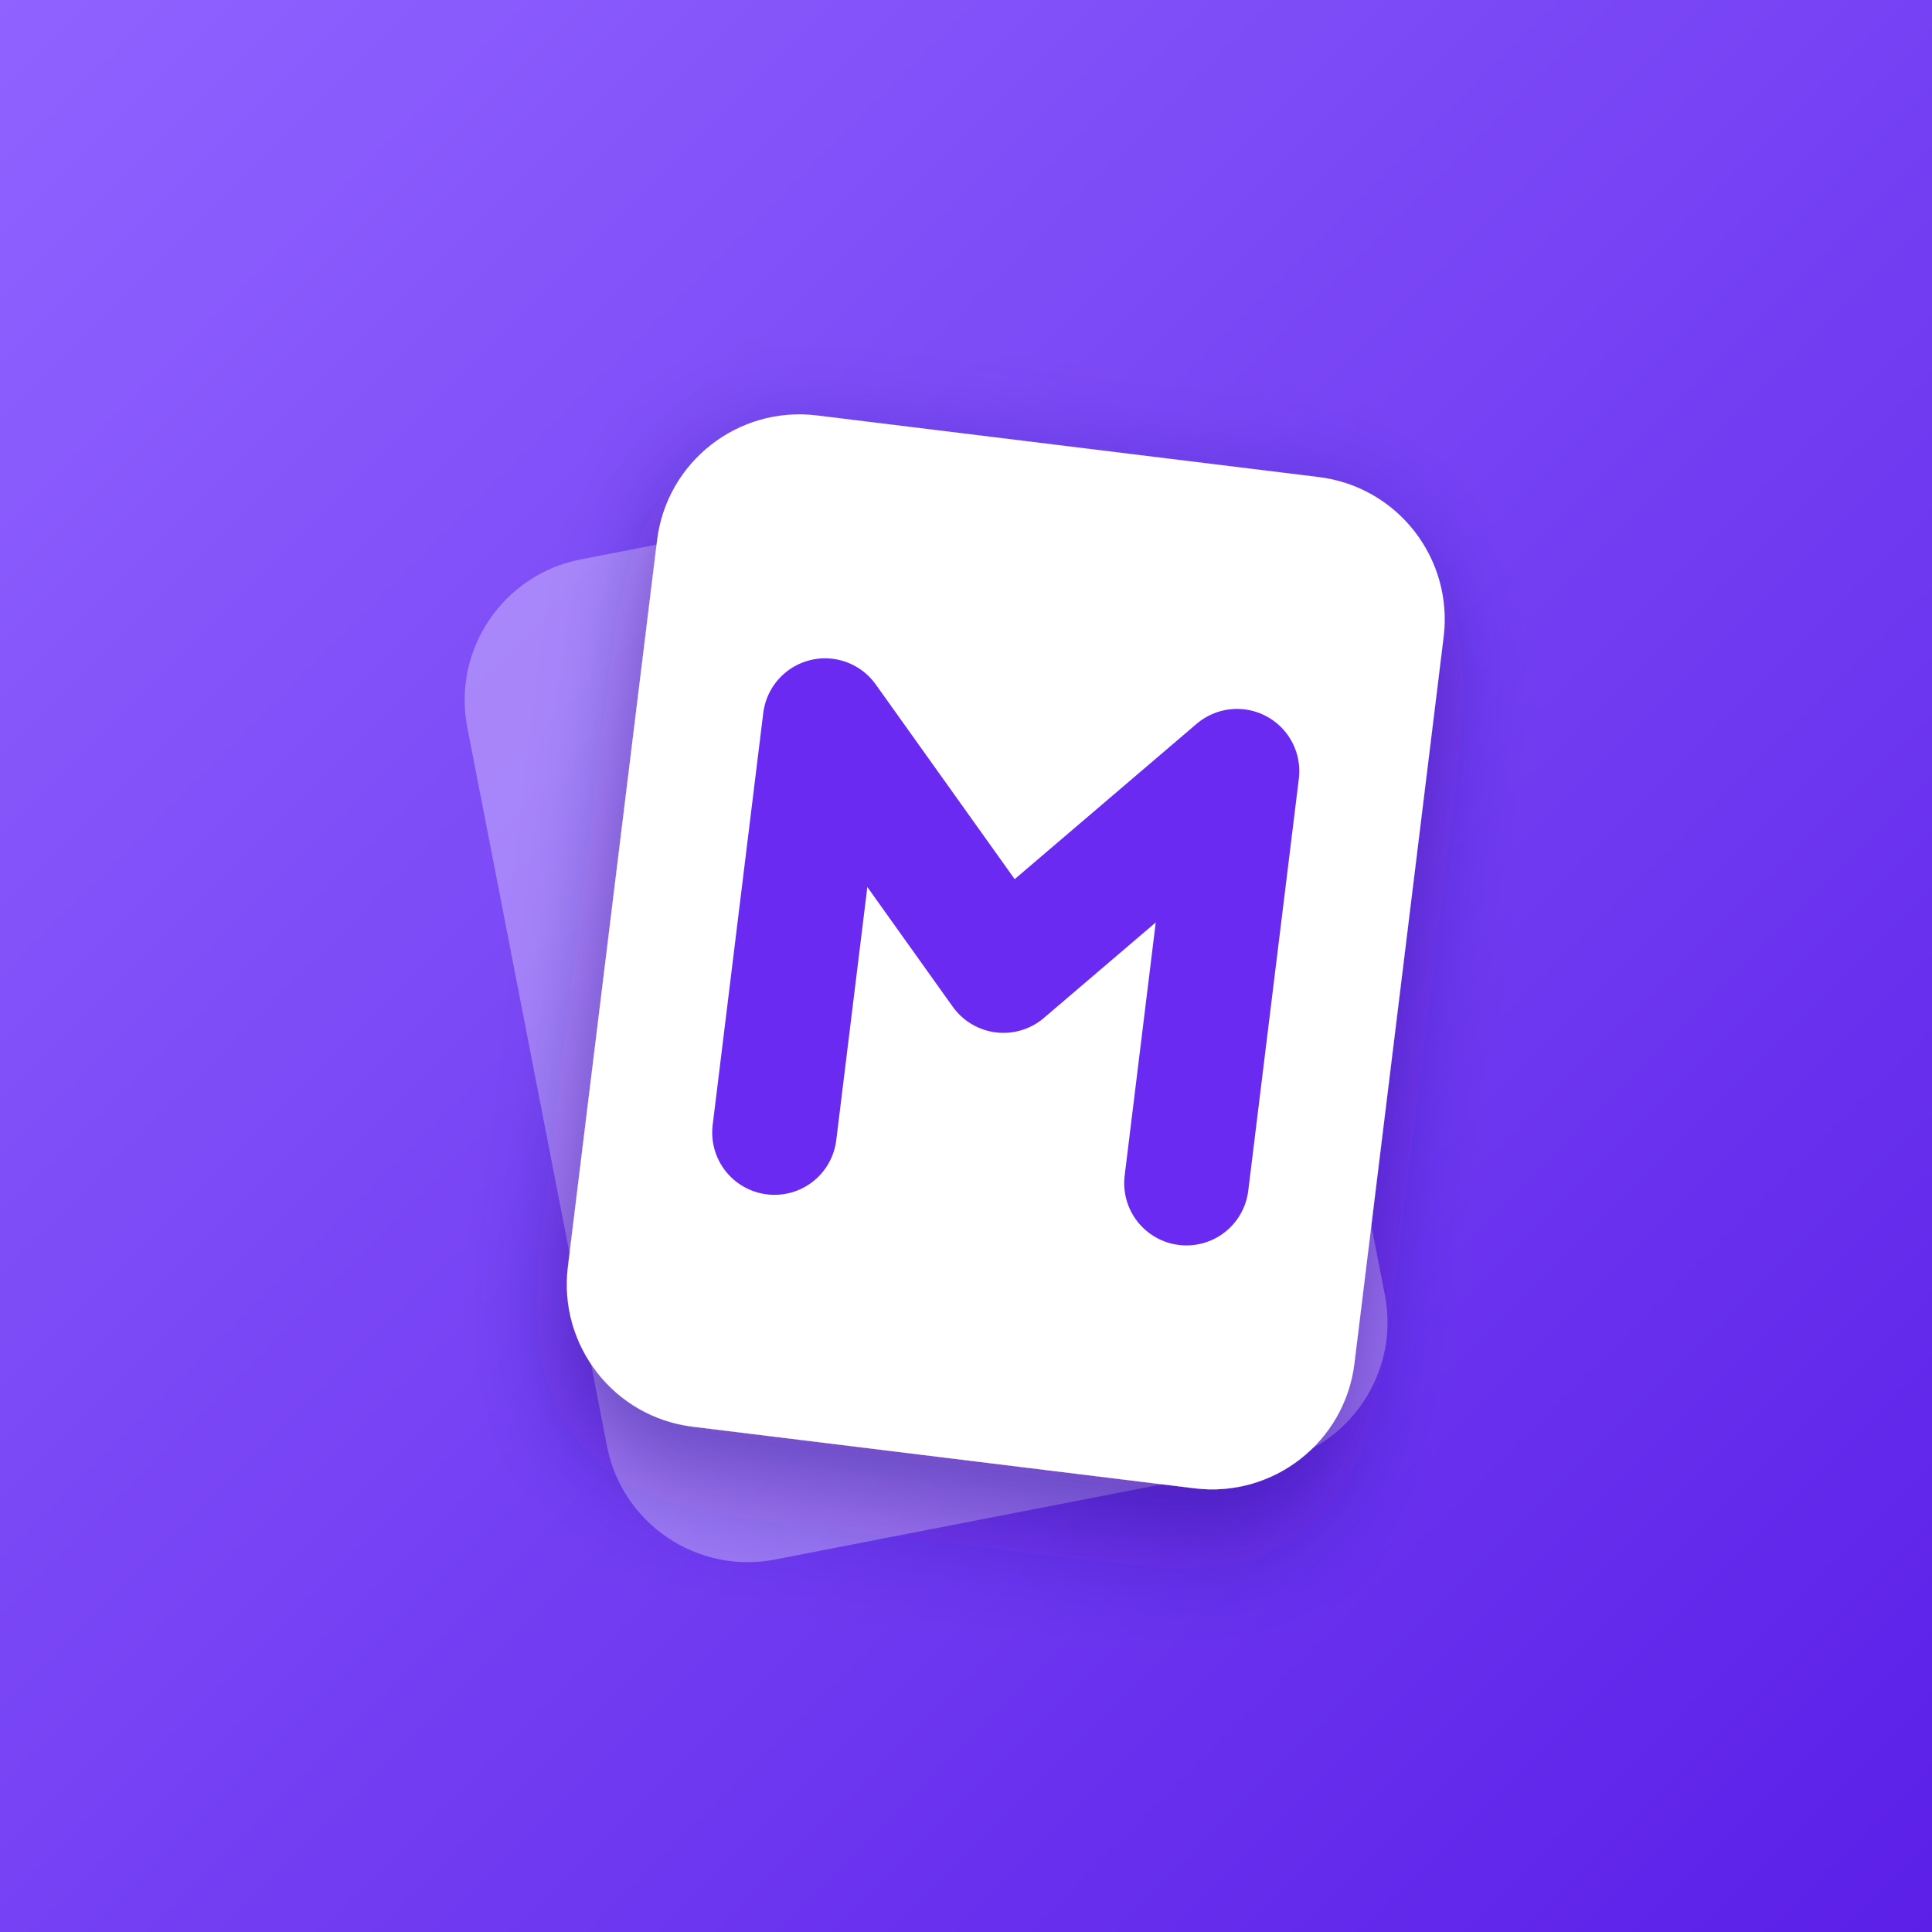
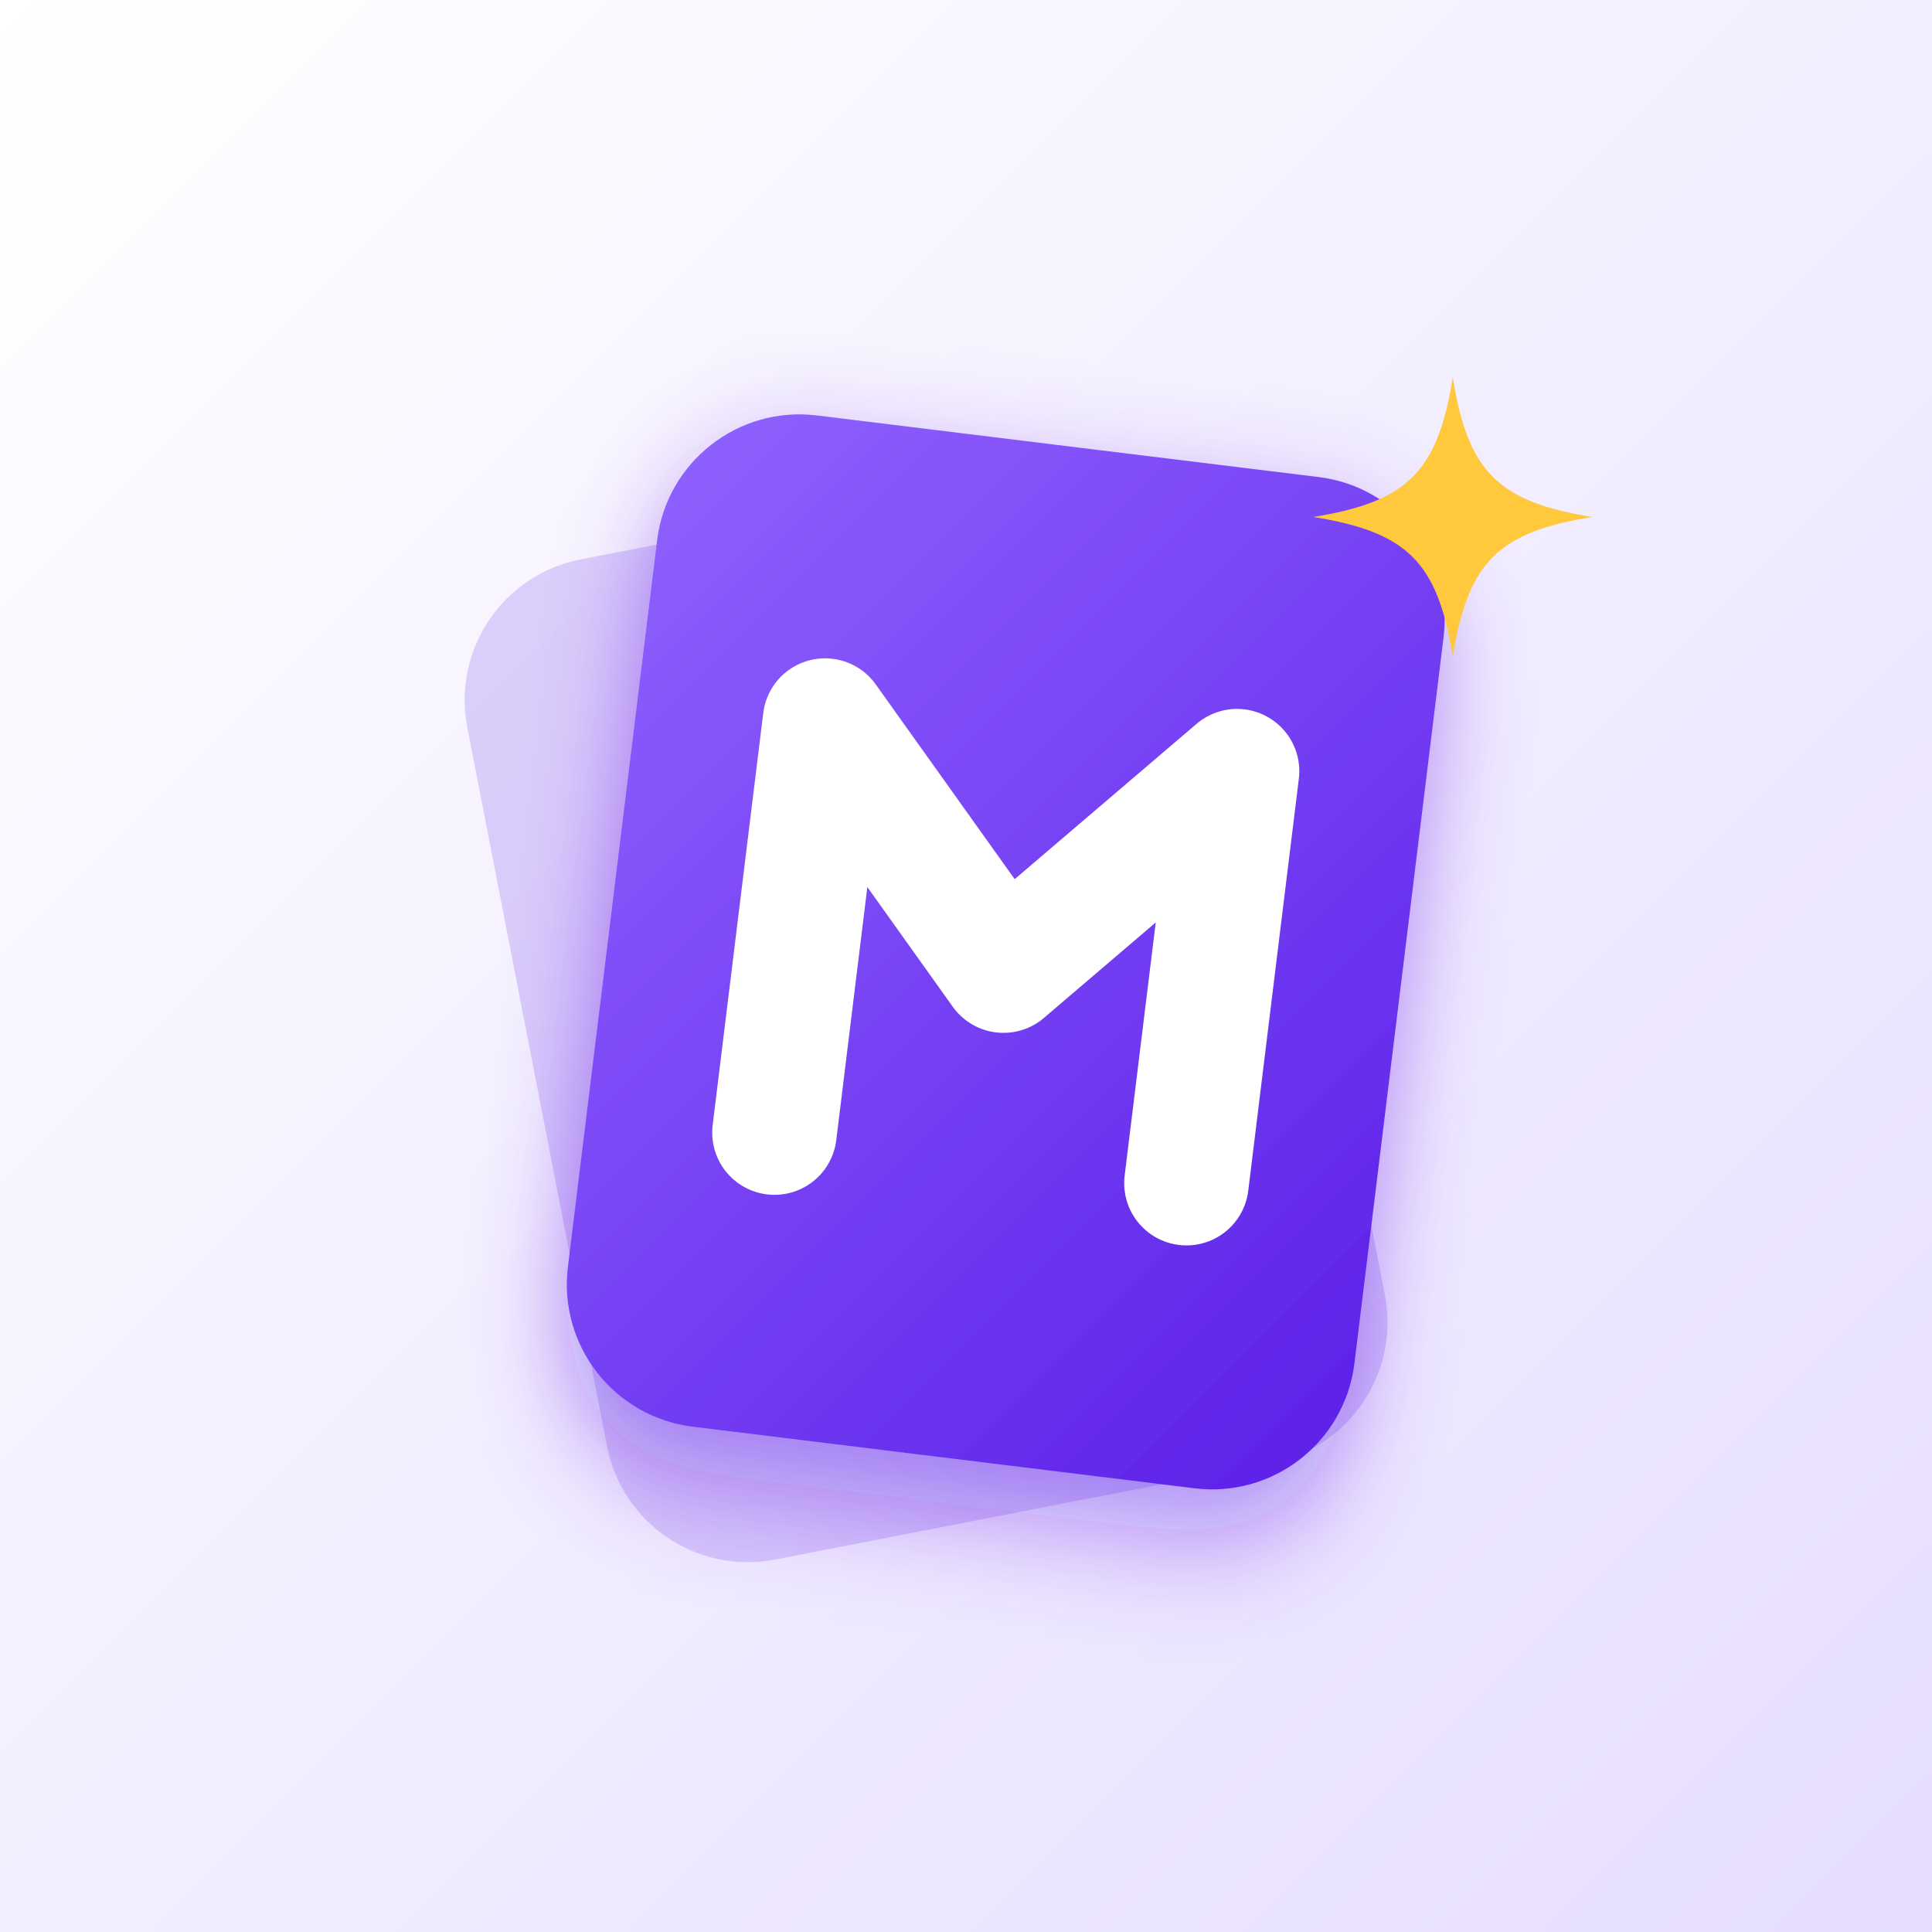
<svg xmlns="http://www.w3.org/2000/svg" viewBox="0 0 1024 1024" width="1024" height="1024">
  <defs>
    <linearGradient id="bg" x1="0" y1="0" x2="1" y2="1">
+       <stop offset="0" stop-color="#FFFFFF" />
+       <stop offset="1" stop-color="#E6DDFF" />
+     </linearGradient>
+     <linearGradient id="cd" x1="0" y1="0" x2="1" y2="1">
      <stop offset="0" stop-color="#9063FF" />
      <stop offset="1" stop-color="#5B1FE8" />
    </linearGradient>
    <filter id="sh" x="-30%" y="-30%" width="160%" height="160%">
-       <feDropShadow dx="0" dy="24" stdDeviation="28" flood-color="#2A0A7A" flood-opacity="0.45" />
+       <feDropShadow dx="0" dy="24" stdDeviation="28" flood-color="#5B1FE8" flood-opacity="0.45" />
    </filter>
  </defs>
  <rect width="1024" height="1024" fill="url(#bg)" />
  <g transform="rotate(-11 512 540)">
-     <rect x="282" y="262" width="420" height="540" rx="76" fill="#FFFFFF" fill-opacity="0.32" />
+     <rect x="282" y="262" width="420" height="540" rx="76" fill="#5B1FE8" fill-opacity="0.18" />
  </g>
  <g transform="rotate(7 512 512)" filter="url(#sh)">
-     <rect x="322" y="232" width="420" height="540" rx="76" fill="#FFFFFF" />
-     <polyline points="422,612 422,392 532,512 642,392 642,612" fill="none" stroke="#6A2BF2" stroke-width="66" stroke-linecap="round" stroke-linejoin="round" />
+     <rect x="322" y="232" width="420" height="540" rx="76" fill="url(#cd)" />
+     <polyline points="422,612 422,392 532,512 642,392 642,612" fill="none" stroke="#FFFFFF" stroke-width="66" stroke-linecap="round" stroke-linejoin="round" />
  </g>
+   <path d="M770,200 C778,250 794,266 844,274 C794,282 778,298 770,348 C762,298 746,282 696,274 C746,266 762,250 770,200 Z" fill="#FFC83D" />
</svg>
